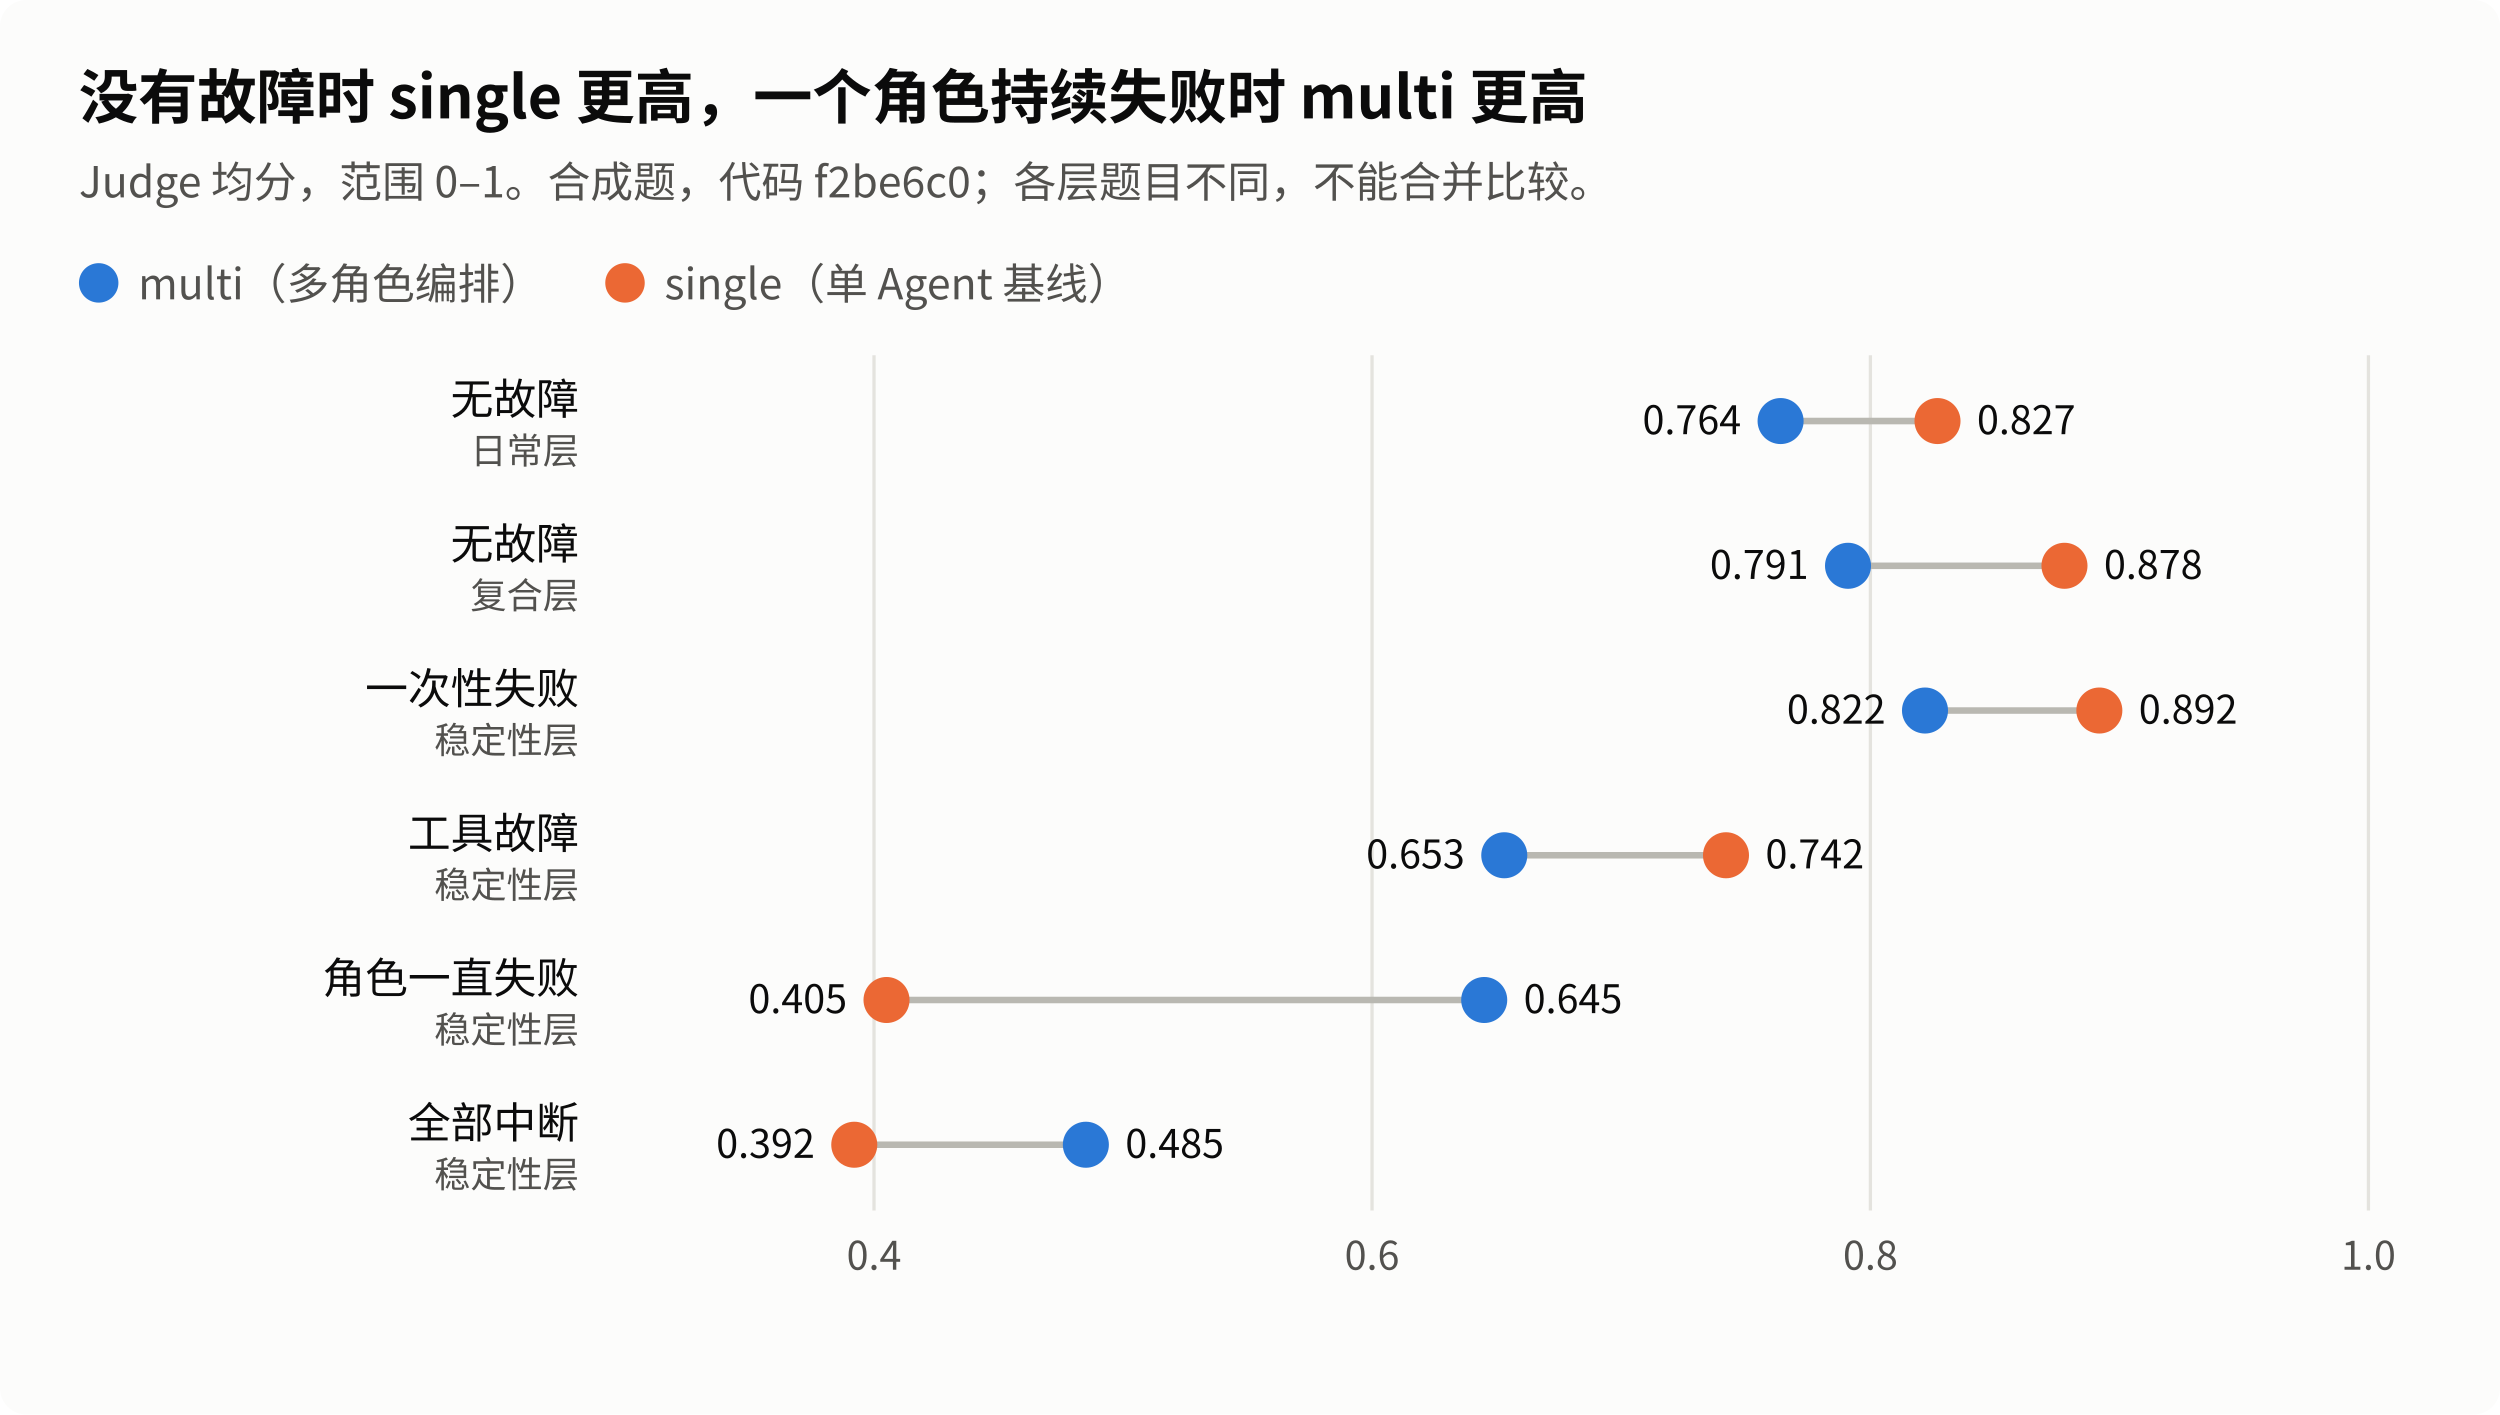
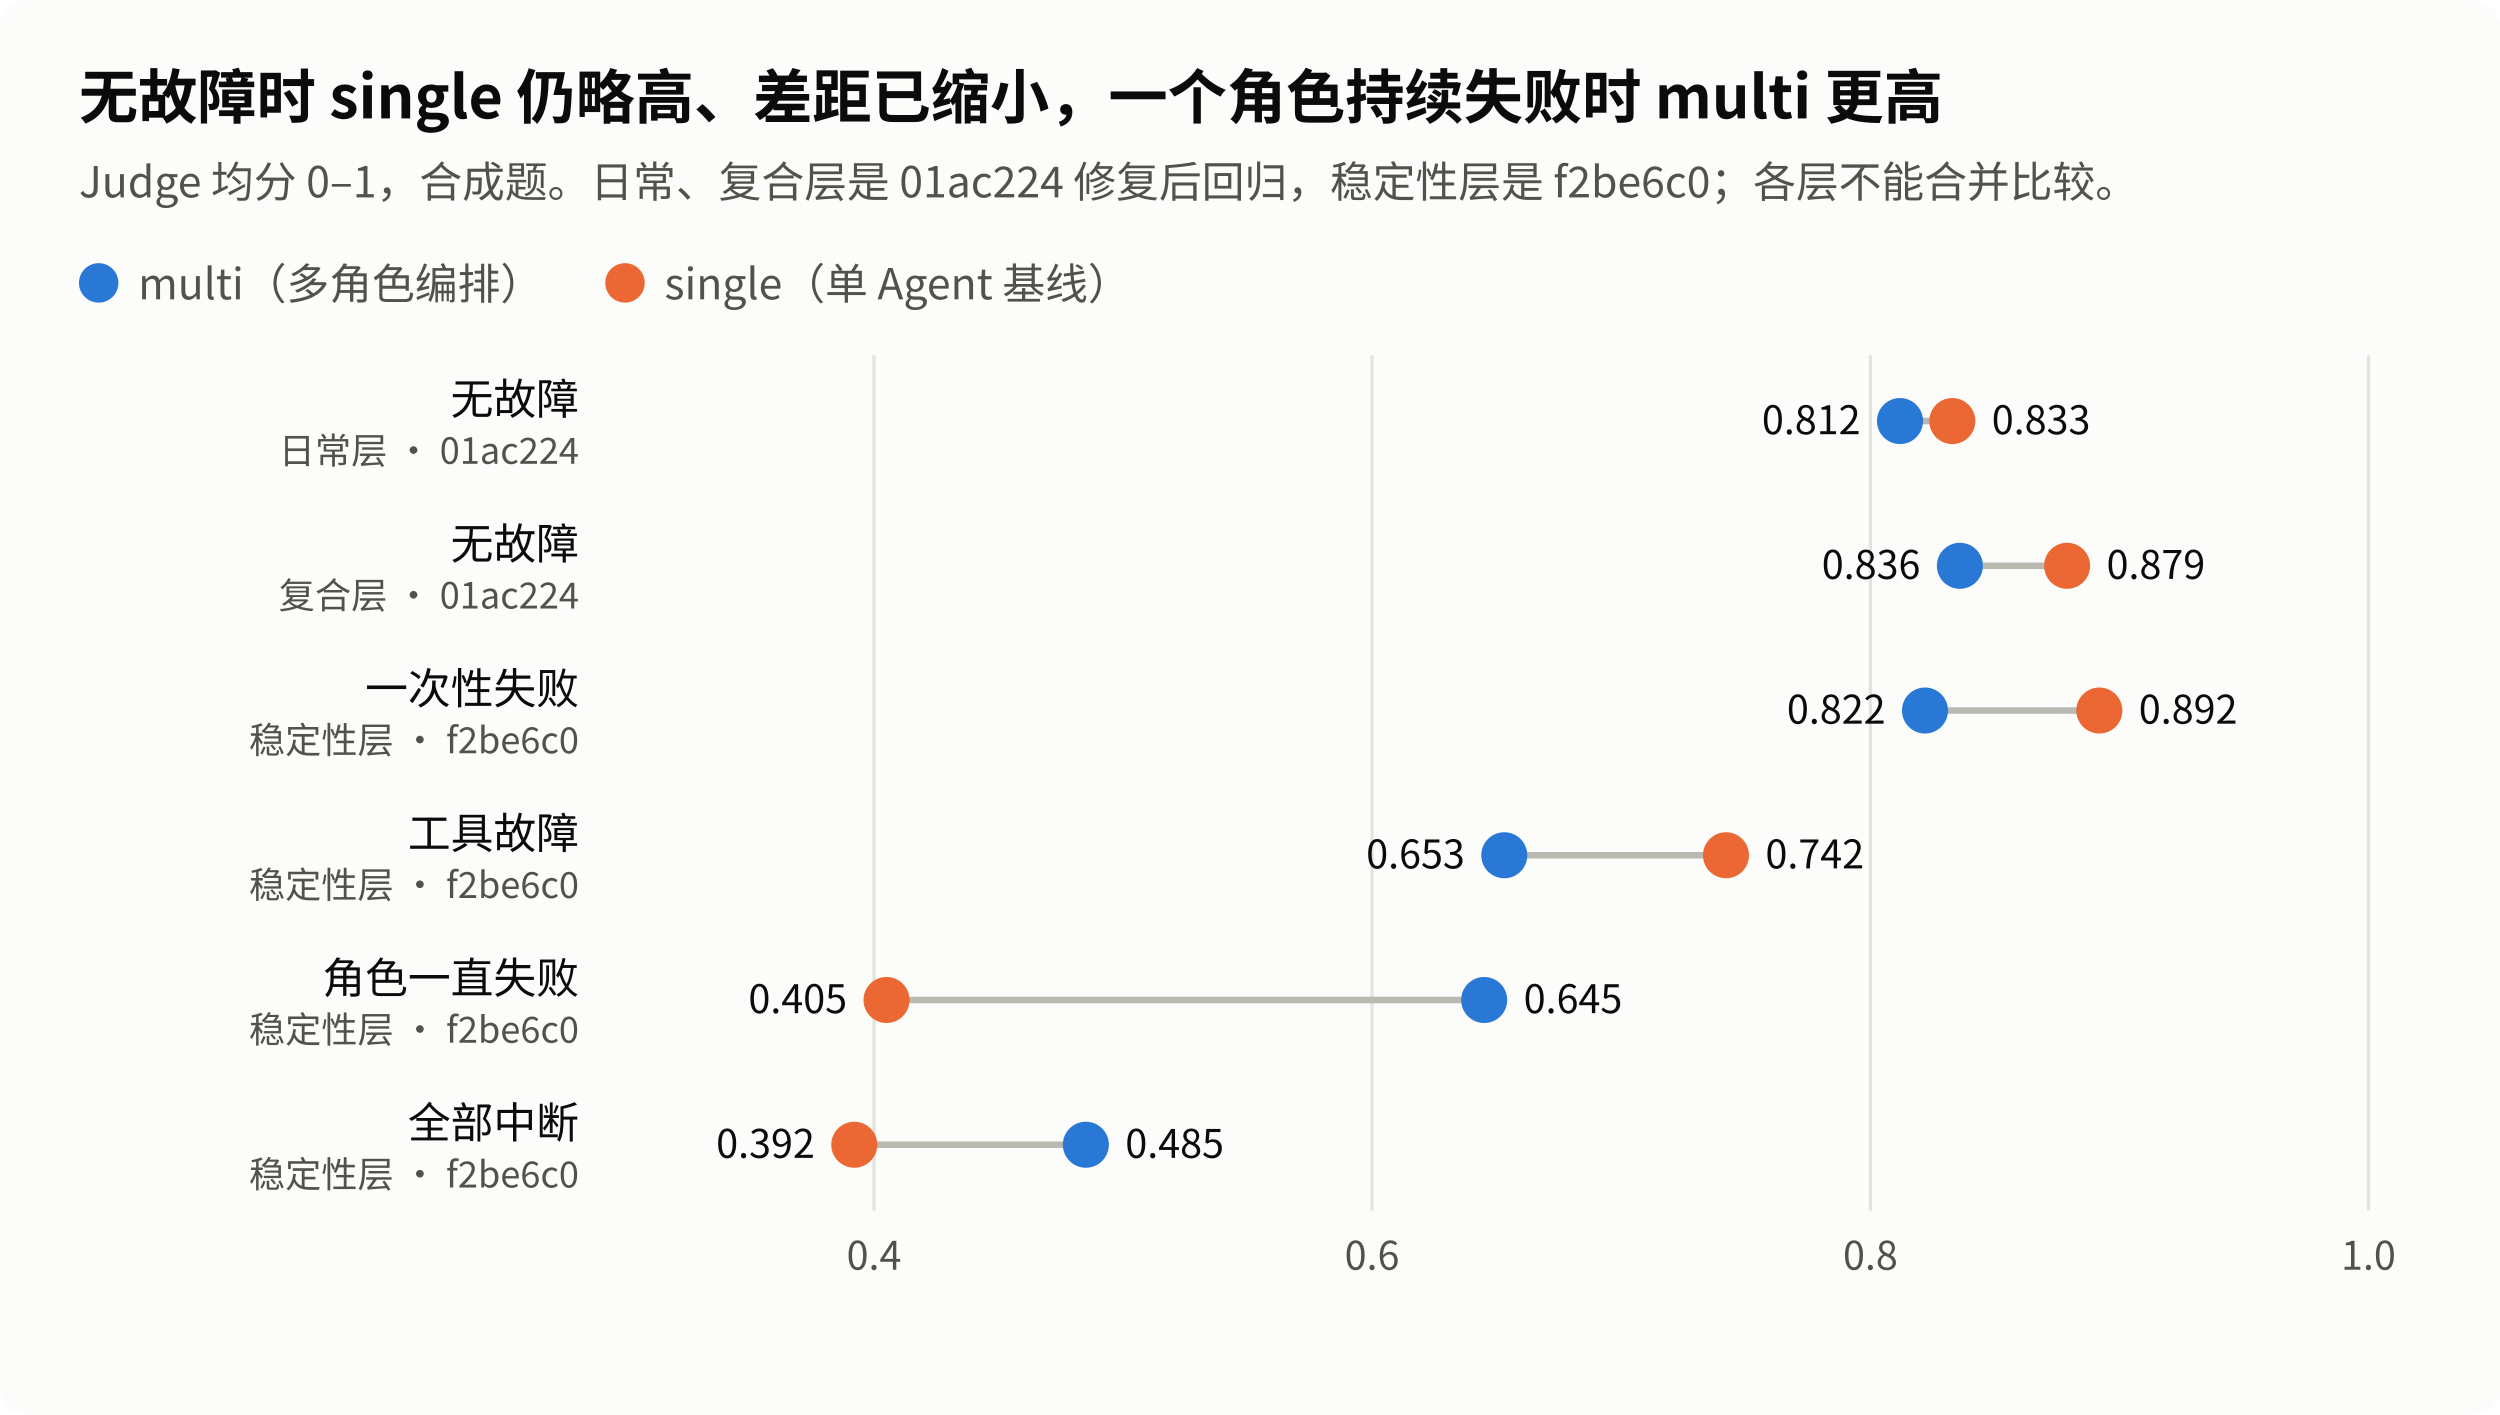
<svg xmlns="http://www.w3.org/2000/svg" viewBox="0 0 760 430" width="760" role="img" aria-labelledby="t d">
  <style>
.s{fill:#fcfcfb}.p{fill:#0b0b0b}.q{fill:#52514e}.g{stroke:#e4e3de}.c{stroke:#b9b8b1}.m{fill:#2a78d6}.n{fill:#eb6834}
text{font-family:-apple-system,"PingFang SC","Microsoft YaHei","Noto Sans CJK SC",sans-serif}
@media (prefers-color-scheme:dark){.s{fill:#1a1a19}.p{fill:#f0efec}.q{fill:#c3c2b7}.g{stroke:#3a3a37}.c{stroke:#6b6a64}.m{fill:#3987e5}.n{fill:#d95926}}
</style>
  <rect class="s" width="760" height="430" rx="8" />
-   <text class="p" x="24" y="36" font-size="18" font-weight="600">没有故障时 single 更高，一个角色持续失败时 multi 更高</text>
-   <text class="q" x="24" y="60" font-size="13">Judge 均分，范围 0–1。合成题，代码 f2be6c0；各层题目不同，不能合并比较。</text>
+   <text class="p" x="24" y="36" font-size="18" font-weight="600">无故障时 single 仍略高、差距已缩小，一个角色持续失败时 multi 更高</text>
+   <text class="q" x="24" y="60" font-size="13">Judge 均分 0–1，合成题。日常、复合层是 01ac224 修复后回归，稳定性层是 f2be6c0；各层不能合并比较。</text>
  <circle class="m" cx="30" cy="86" r="6" />
  <text class="q" x="42" y="91" font-size="13">multi（多角色编排）</text>
  <circle class="n" cx="190" cy="86" r="6" />
  <text class="q" x="202" y="91" font-size="13">single（单 Agent 基线）</text>
  <line class="g" x1="265.7" y1="108" x2="265.7" y2="368" stroke-width="1" />
  <text class="q" x="265.7" y="386" font-size="12" text-anchor="middle">0.4</text>
  <line class="g" x1="417.1" y1="108" x2="417.1" y2="368" stroke-width="1" />
  <text class="q" x="417.1" y="386" font-size="12" text-anchor="middle">0.6</text>
  <line class="g" x1="568.6" y1="108" x2="568.6" y2="368" stroke-width="1" />
  <text class="q" x="568.6" y="386" font-size="12" text-anchor="middle">0.8</text>
  <line class="g" x1="720.0" y1="108" x2="720.0" y2="368" stroke-width="1" />
  <text class="q" x="720.0" y="386" font-size="12" text-anchor="middle">1.0</text>
  <text class="p" x="176" y="126" font-size="13" text-anchor="end">无故障</text>
-   <text class="q" x="176" y="141" font-size="11" text-anchor="end">日常层</text>
-   <line class="c" x1="541.3" y1="128" x2="589.0" y2="128" stroke-width="2" stroke-linecap="round" />
-   <circle class="m" cx="541.3" cy="128" r="7" />
-   <text class="p" x="529.3" y="132" font-size="12" text-anchor="end">0.764</text>
-   <circle class="n" cx="589.0" cy="128" r="7" />
-   <text class="p" x="601.0" y="132" font-size="12" text-anchor="start">0.827</text>
+   <text class="q" x="176" y="141" font-size="11" text-anchor="end">日常层 · 01ac224</text>
+   <line class="c" x1="577.6" y1="128" x2="593.5" y2="128" stroke-width="2" stroke-linecap="round" />
+   <circle class="m" cx="577.6" cy="128" r="7" />
+   <text class="p" x="565.6" y="132" font-size="12" text-anchor="end">0.812</text>
+   <circle class="n" cx="593.5" cy="128" r="7" />
+   <text class="p" x="605.5" y="132" font-size="12" text-anchor="start">0.833</text>
  <text class="p" x="176" y="170" font-size="13" text-anchor="end">无故障</text>
-   <text class="q" x="176" y="185" font-size="11" text-anchor="end">复合层</text>
-   <line class="c" x1="561.8" y1="172" x2="627.6" y2="172" stroke-width="2" stroke-linecap="round" />
-   <circle class="m" cx="561.8" cy="172" r="7" />
-   <text class="p" x="549.8" y="176" font-size="12" text-anchor="end">0.791</text>
-   <circle class="n" cx="627.6" cy="172" r="7" />
-   <text class="p" x="639.6" y="176" font-size="12" text-anchor="start">0.878</text>
+   <text class="q" x="176" y="185" font-size="11" text-anchor="end">复合层 · 01ac224</text>
+   <line class="c" x1="595.8" y1="172" x2="628.4" y2="172" stroke-width="2" stroke-linecap="round" />
+   <circle class="m" cx="595.8" cy="172" r="7" />
+   <text class="p" x="583.8" y="176" font-size="12" text-anchor="end">0.836</text>
+   <circle class="n" cx="628.4" cy="172" r="7" />
+   <text class="p" x="640.4" y="176" font-size="12" text-anchor="start">0.879</text>
  <text class="p" x="176" y="214" font-size="13" text-anchor="end">一次性失败</text>
-   <text class="q" x="176" y="229" font-size="11" text-anchor="end">稳定性层</text>
+   <text class="q" x="176" y="229" font-size="11" text-anchor="end">稳定性层 · f2be6c0</text>
  <line class="c" x1="585.2" y1="216" x2="638.2" y2="216" stroke-width="2" stroke-linecap="round" />
  <circle class="m" cx="585.2" cy="216" r="7" />
  <text class="p" x="573.2" y="220" font-size="12" text-anchor="end">0.822</text>
  <circle class="n" cx="638.2" cy="216" r="7" />
  <text class="p" x="650.2" y="220" font-size="12" text-anchor="start">0.892</text>
  <text class="p" x="176" y="258" font-size="13" text-anchor="end">工具故障</text>
-   <text class="q" x="176" y="273" font-size="11" text-anchor="end">稳定性层</text>
+   <text class="q" x="176" y="273" font-size="11" text-anchor="end">稳定性层 · f2be6c0</text>
  <line class="c" x1="457.3" y1="260" x2="524.7" y2="260" stroke-width="2" stroke-linecap="round" />
  <circle class="m" cx="457.3" cy="260" r="7" />
  <text class="p" x="445.3" y="264" font-size="12" text-anchor="end">0.653</text>
  <circle class="n" cx="524.7" cy="260" r="7" />
  <text class="p" x="536.7" y="264" font-size="12" text-anchor="start">0.742</text>
  <text class="p" x="176" y="302" font-size="13" text-anchor="end">角色一直失败</text>
-   <text class="q" x="176" y="317" font-size="11" text-anchor="end">稳定性层</text>
+   <text class="q" x="176" y="317" font-size="11" text-anchor="end">稳定性层 · f2be6c0</text>
  <line class="c" x1="451.2" y1="304" x2="269.5" y2="304" stroke-width="2" stroke-linecap="round" />
  <circle class="m" cx="451.2" cy="304" r="7" />
  <text class="p" x="463.2" y="308" font-size="12" text-anchor="start">0.645</text>
  <circle class="n" cx="269.5" cy="304" r="7" />
  <text class="p" x="257.5" y="308" font-size="12" text-anchor="end">0.405</text>
  <text class="p" x="176" y="346" font-size="13" text-anchor="end">全部中断</text>
-   <text class="q" x="176" y="361" font-size="11" text-anchor="end">稳定性层</text>
+   <text class="q" x="176" y="361" font-size="11" text-anchor="end">稳定性层 · f2be6c0</text>
  <line class="c" x1="330.1" y1="348" x2="259.7" y2="348" stroke-width="2" stroke-linecap="round" />
  <circle class="m" cx="330.1" cy="348" r="7" />
  <text class="p" x="342.1" y="352" font-size="12" text-anchor="start">0.485</text>
  <circle class="n" cx="259.7" cy="348" r="7" />
  <text class="p" x="247.7" y="352" font-size="12" text-anchor="end">0.392</text>
</svg>
